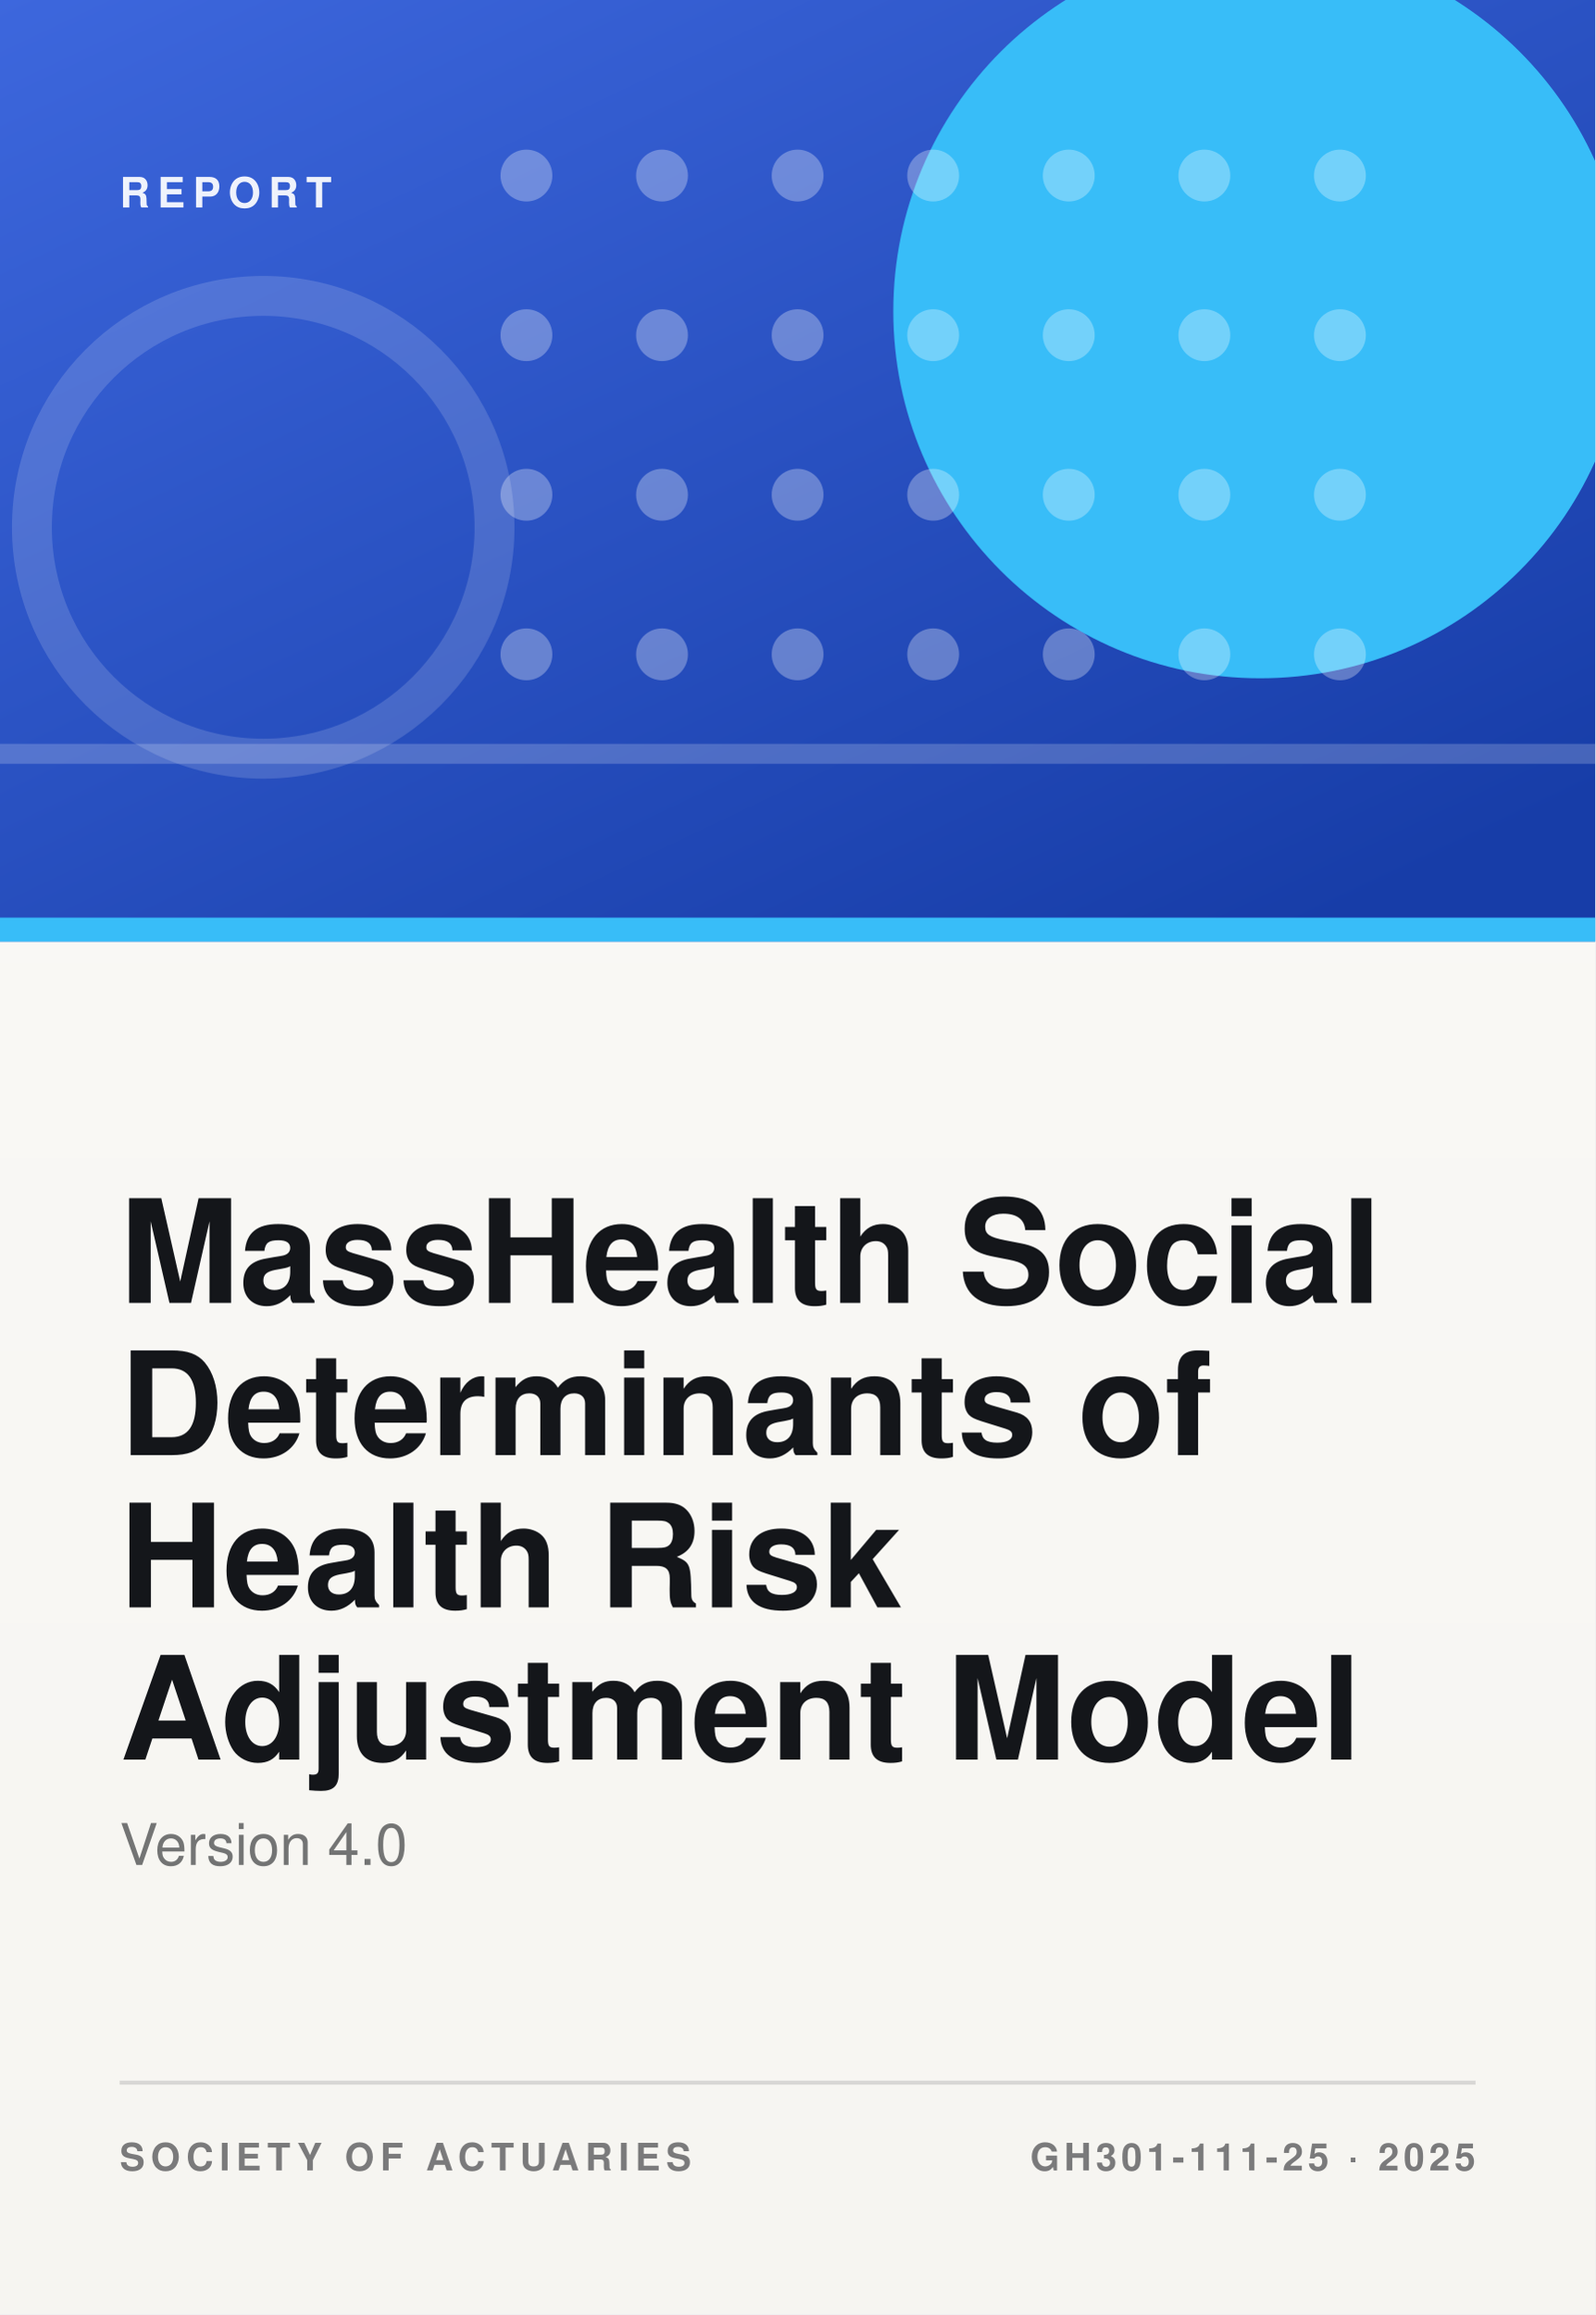
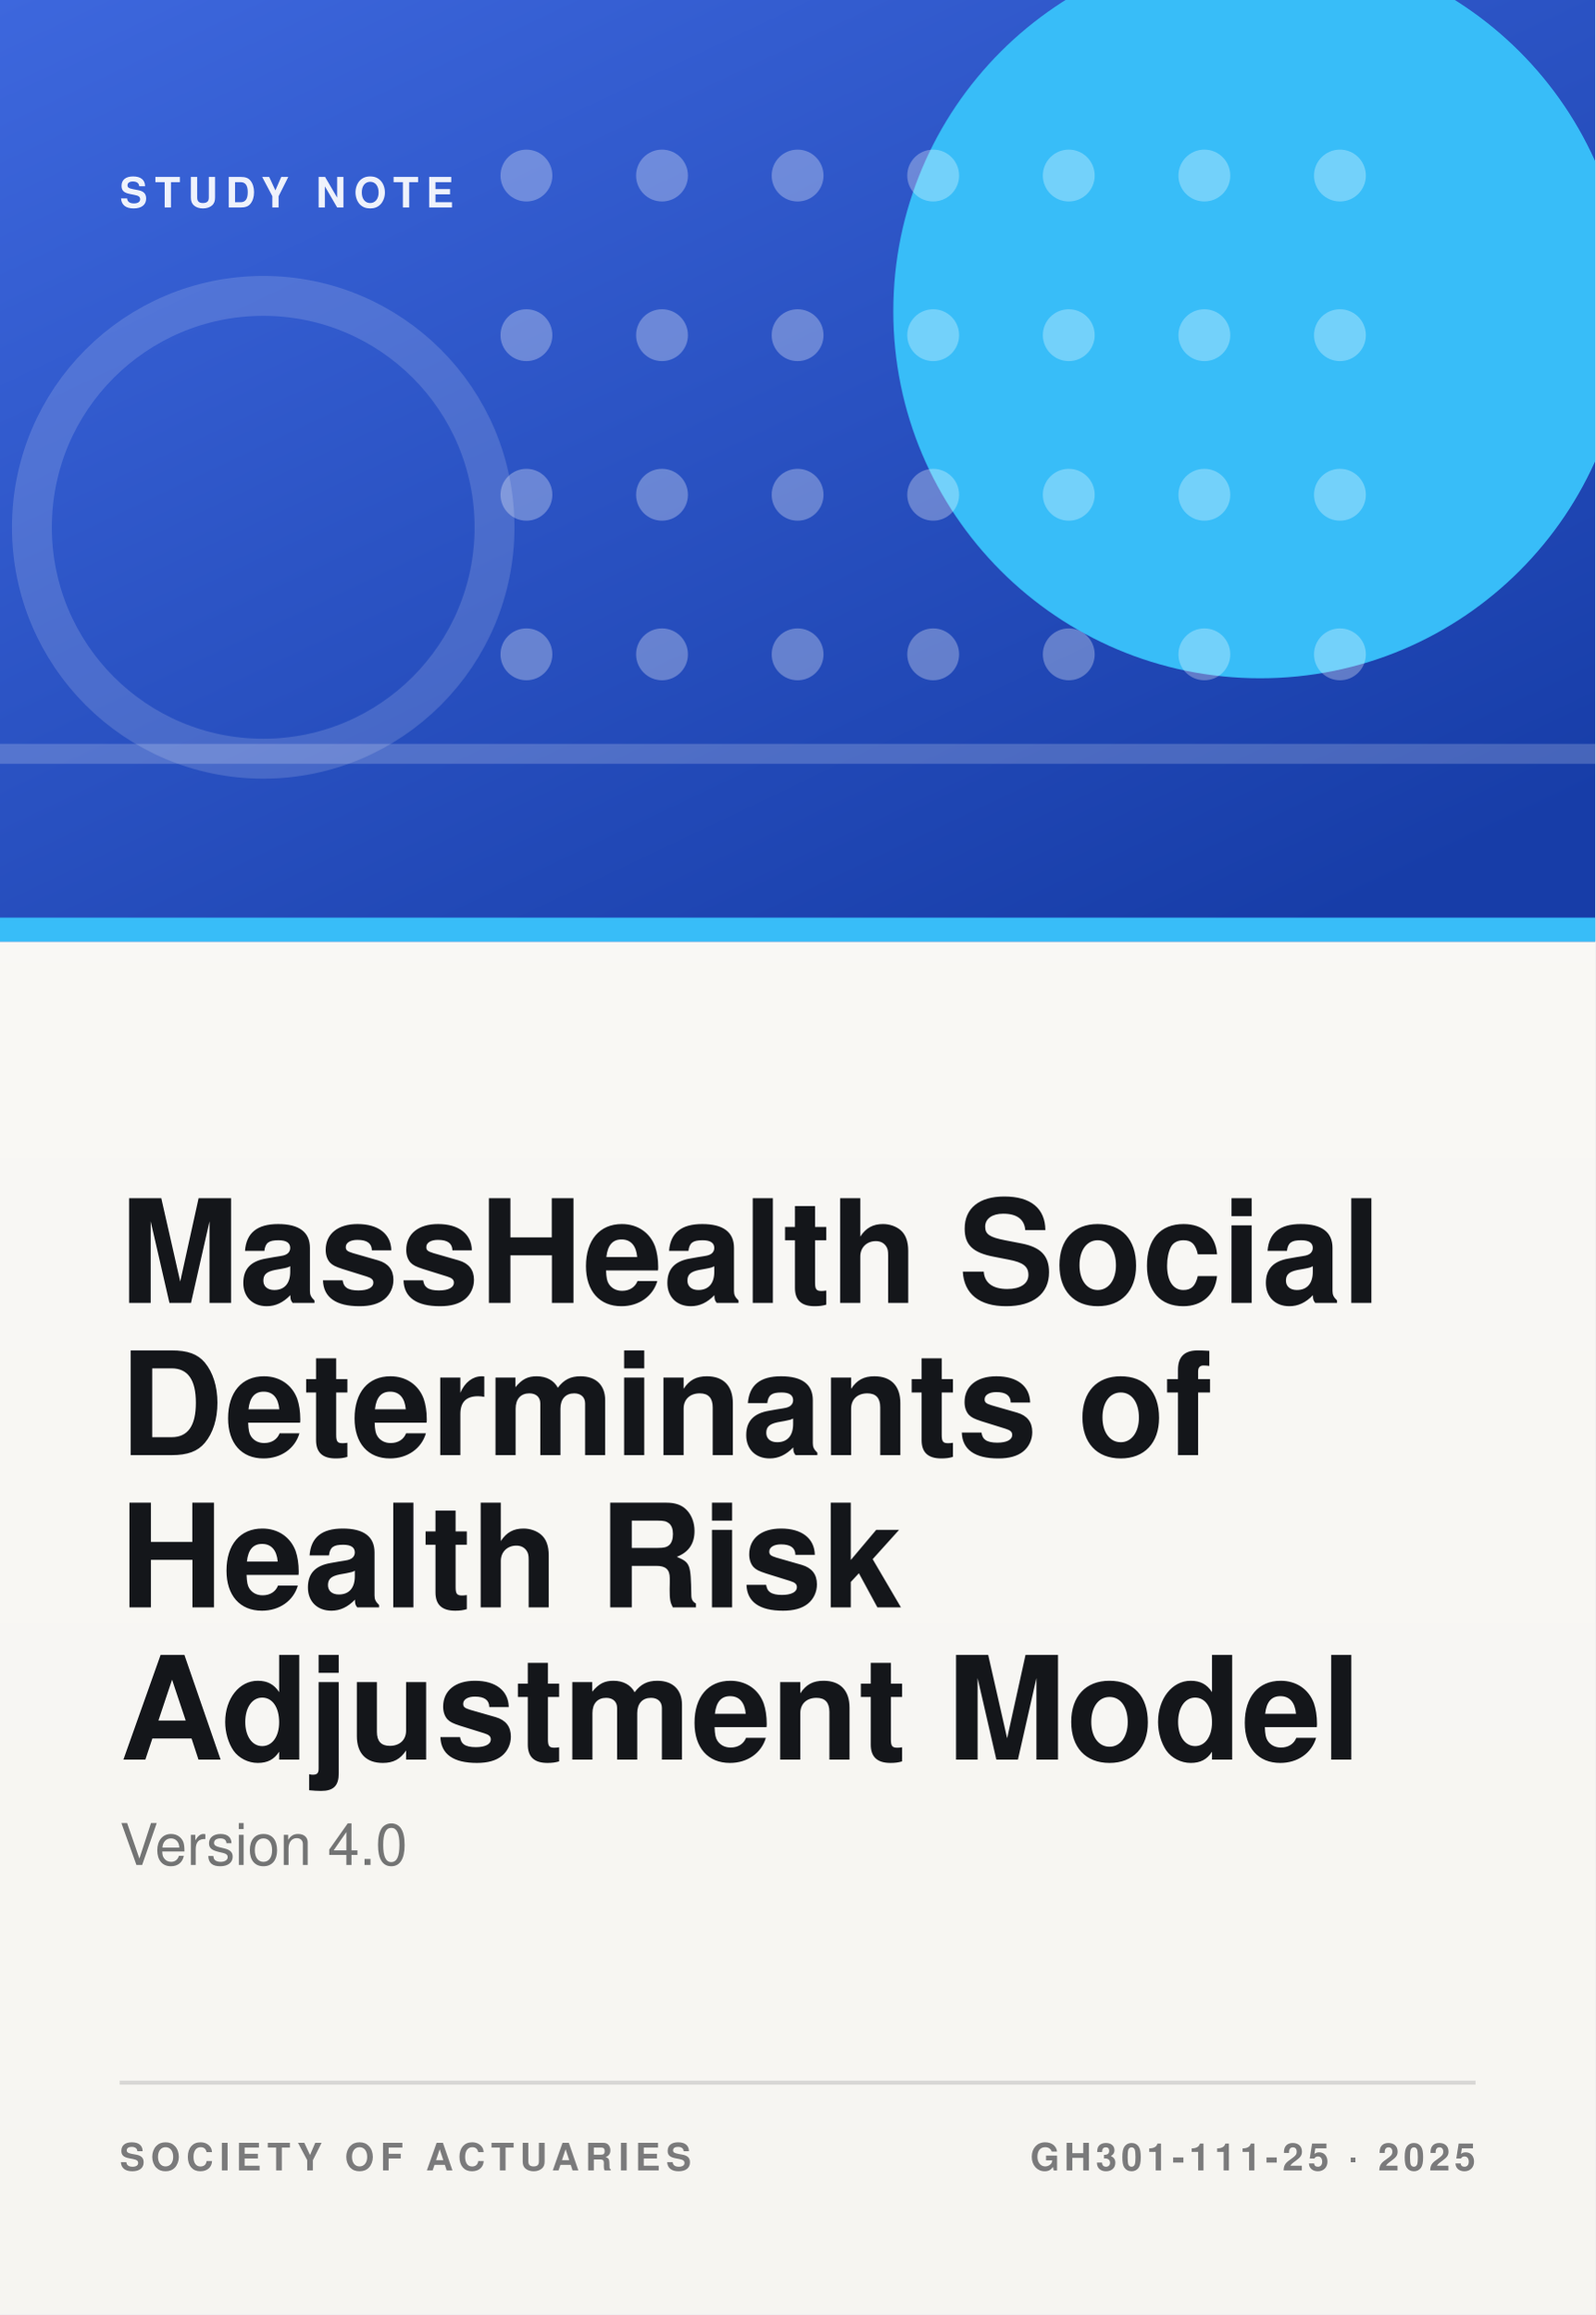
<svg xmlns="http://www.w3.org/2000/svg" viewBox="0 0 400 580" width="400" height="580" role="img" aria-label="Cover of MassHealth Social Determinants of Health Risk Adjustment Model — Society of Actuaries — 2025">
  <defs>
    <linearGradient id="band-7c8799c" x1="0" y1="0" x2="0.8" y2="1">
      <stop offset="0" stop-color="#3d67dd" />
      <stop offset="1" stop-color="#173da8" />
    </linearGradient>
    <linearGradient id="paper-7c8799c" x1="0" y1="0" x2="0" y2="1">
      <stop offset="0" stop-color="#fbfaf7" />
      <stop offset="1" stop-color="#f6f5f1" />
    </linearGradient>
    <clipPath id="crop-7c8799c">
      <rect x="0" y="0" width="400" height="236" />
    </clipPath>
  </defs>
  <rect x="0" y="0" width="400" height="580" fill="url(#paper-7c8799c)" />
  <g clip-path="url(#crop-7c8799c)">
    <rect x="0" y="0" width="400" height="236" fill="url(#band-7c8799c)" />
    <circle cx="66" cy="132.16" r="58" fill="none" stroke="#ffffff" stroke-width="10" opacity="0.15" />
    <rect x="0" y="186.44" width="400" height="5" fill="#ffffff" opacity="0.2" />
    <circle cx="316" cy="78" r="92" fill="#38bdf8" />
    <circle cx="132" cy="44" r="6.5" fill="#ffffff" opacity="0.3" />
    <circle cx="166" cy="44" r="6.5" fill="#ffffff" opacity="0.3" />
    <circle cx="200" cy="44" r="6.5" fill="#ffffff" opacity="0.3" />
    <circle cx="234" cy="44" r="6.5" fill="#ffffff" opacity="0.3" />
    <circle cx="268" cy="44" r="6.5" fill="#ffffff" opacity="0.3" />
    <circle cx="302" cy="44" r="6.5" fill="#ffffff" opacity="0.3" />
    <circle cx="336" cy="44" r="6.5" fill="#ffffff" opacity="0.3" />
    <circle cx="132" cy="84" r="6.5" fill="#ffffff" opacity="0.3" />
    <circle cx="166" cy="84" r="6.5" fill="#ffffff" opacity="0.3" />
    <circle cx="200" cy="84" r="6.5" fill="#ffffff" opacity="0.3" />
    <circle cx="234" cy="84" r="6.5" fill="#ffffff" opacity="0.3" />
    <circle cx="268" cy="84" r="6.5" fill="#ffffff" opacity="0.3" />
    <circle cx="302" cy="84" r="6.5" fill="#ffffff" opacity="0.3" />
    <circle cx="336" cy="84" r="6.5" fill="#ffffff" opacity="0.3" />
    <circle cx="132" cy="124" r="6.5" fill="#ffffff" opacity="0.3" />
    <circle cx="166" cy="124" r="6.5" fill="#ffffff" opacity="0.3" />
    <circle cx="200" cy="124" r="6.5" fill="#ffffff" opacity="0.3" />
    <circle cx="234" cy="124" r="6.5" fill="#ffffff" opacity="0.3" />
    <circle cx="268" cy="124" r="6.5" fill="#ffffff" opacity="0.3" />
    <circle cx="302" cy="124" r="6.5" fill="#ffffff" opacity="0.3" />
    <circle cx="336" cy="124" r="6.5" fill="#ffffff" opacity="0.3" />
    <circle cx="132" cy="164" r="6.5" fill="#ffffff" opacity="0.3" />
    <circle cx="166" cy="164" r="6.5" fill="#ffffff" opacity="0.3" />
    <circle cx="200" cy="164" r="6.5" fill="#ffffff" opacity="0.3" />
    <circle cx="234" cy="164" r="6.5" fill="#ffffff" opacity="0.3" />
    <circle cx="268" cy="164" r="6.5" fill="#ffffff" opacity="0.3" />
    <circle cx="302" cy="164" r="6.5" fill="#ffffff" opacity="0.3" />
    <circle cx="336" cy="164" r="6.5" fill="#ffffff" opacity="0.3" />
  </g>
  <rect x="0" y="230" width="400" height="6" fill="#38bdf8" />
-   <text x="30" y="52" font-family="'Helvetica Neue', Helvetica, Arial, sans-serif" font-size="10.5" font-weight="700" fill="#ffffff" text-anchor="start" letter-spacing="1.9" opacity="0.92">REPORT</text>
+   <text x="30" y="52" font-family="'Helvetica Neue', Helvetica, Arial, sans-serif" font-size="10.5" font-weight="700" fill="#ffffff" text-anchor="start" letter-spacing="1.9" opacity="0.92">STUDY NOTE</text>
  <text x="30" y="326.56" font-family="'Helvetica Neue', Helvetica, Arial, sans-serif" font-size="36" font-weight="700" fill="#14161a" text-anchor="start">MassHealth Social</text>
  <text x="30" y="364.72" font-family="'Helvetica Neue', Helvetica, Arial, sans-serif" font-size="36" font-weight="700" fill="#14161a" text-anchor="start">Determinants of</text>
  <text x="30" y="402.88" font-family="'Helvetica Neue', Helvetica, Arial, sans-serif" font-size="36" font-weight="700" fill="#14161a" text-anchor="start">Health Risk</text>
  <text x="30" y="441.04" font-family="'Helvetica Neue', Helvetica, Arial, sans-serif" font-size="36" font-weight="700" fill="#14161a" text-anchor="start">Adjustment Model</text>
  <text x="30" y="467.44" font-family="'Helvetica Neue', Helvetica, Arial, sans-serif" font-size="14.4" font-weight="400" fill="#737474" text-anchor="start">Version 4.0</text>
  <line x1="30" y1="522" x2="370" y2="522" stroke="#14161a" stroke-width="1" opacity="0.14" />
  <text x="30" y="544" font-family="'Helvetica Neue', Helvetica, Arial, sans-serif" font-size="9.5" font-weight="700" fill="#7a7a7b" text-anchor="start" letter-spacing="1.5">SOCIETY OF ACTUARIES</text>
  <text x="370" y="544" font-family="'Helvetica Neue', Helvetica, Arial, sans-serif" font-size="9.5" font-weight="600" fill="#7a7a7b" text-anchor="end" letter-spacing="1.1">GH301-111-25 · 2025</text>
</svg>
